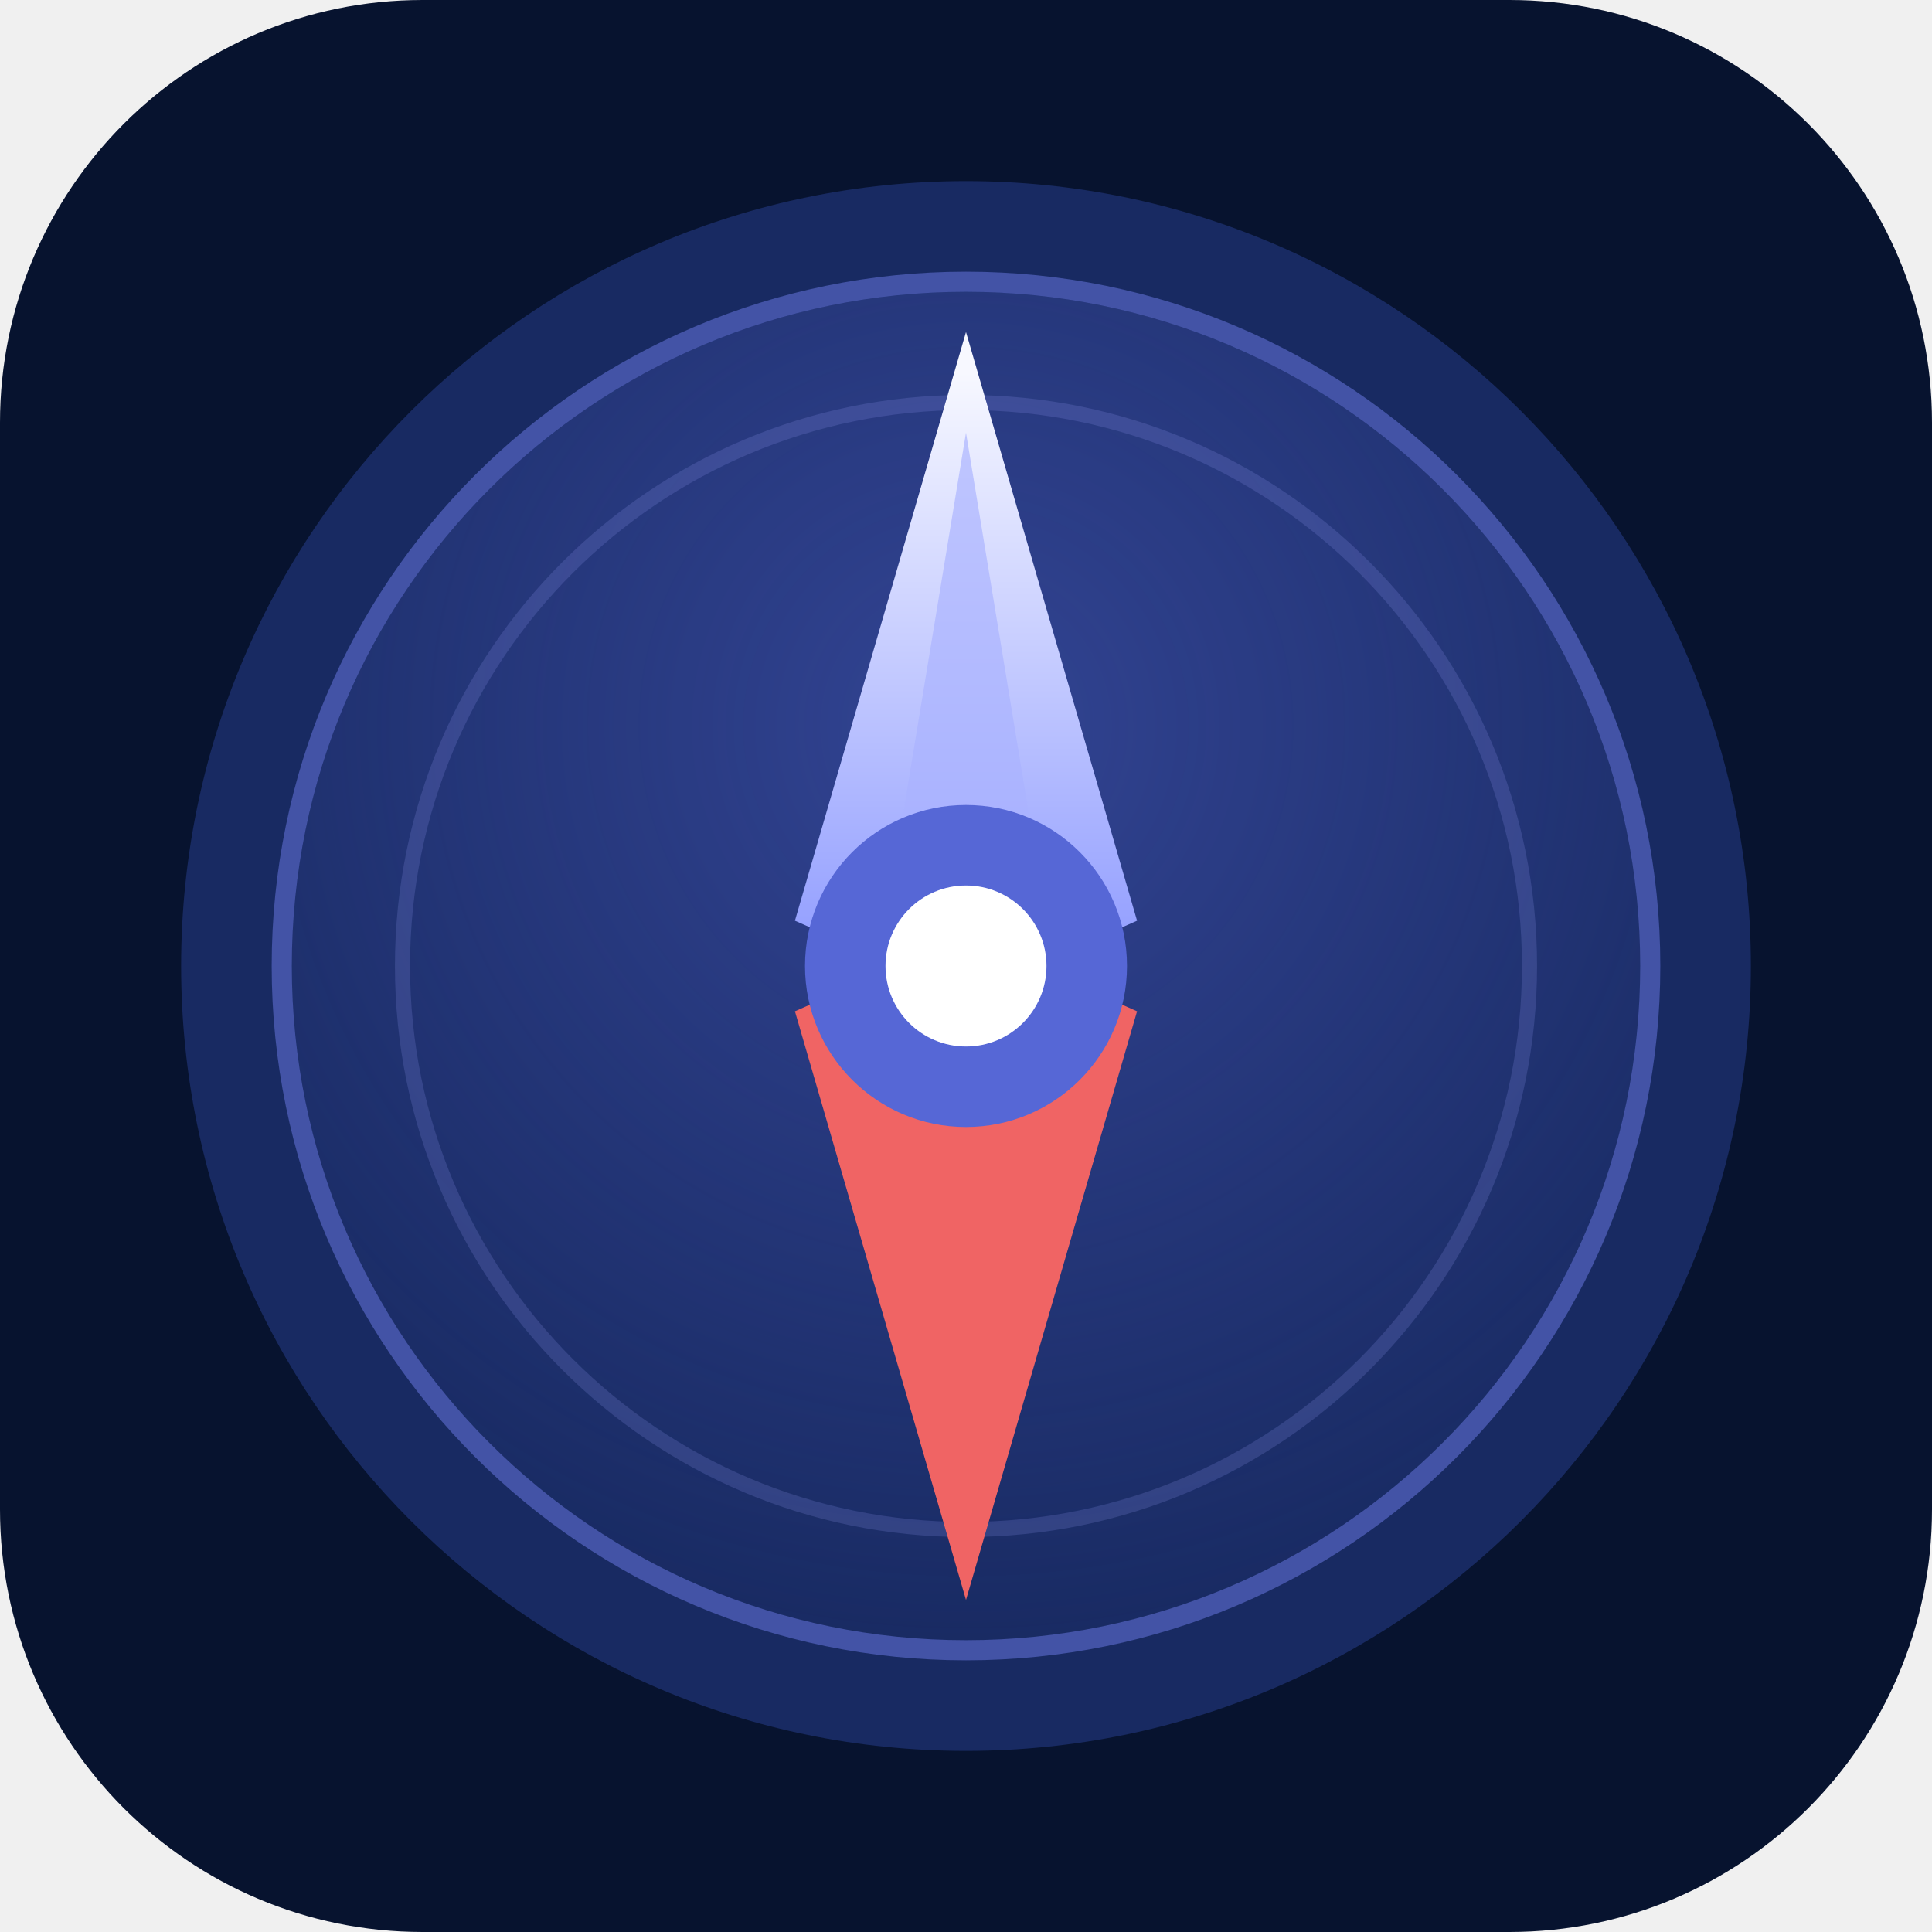
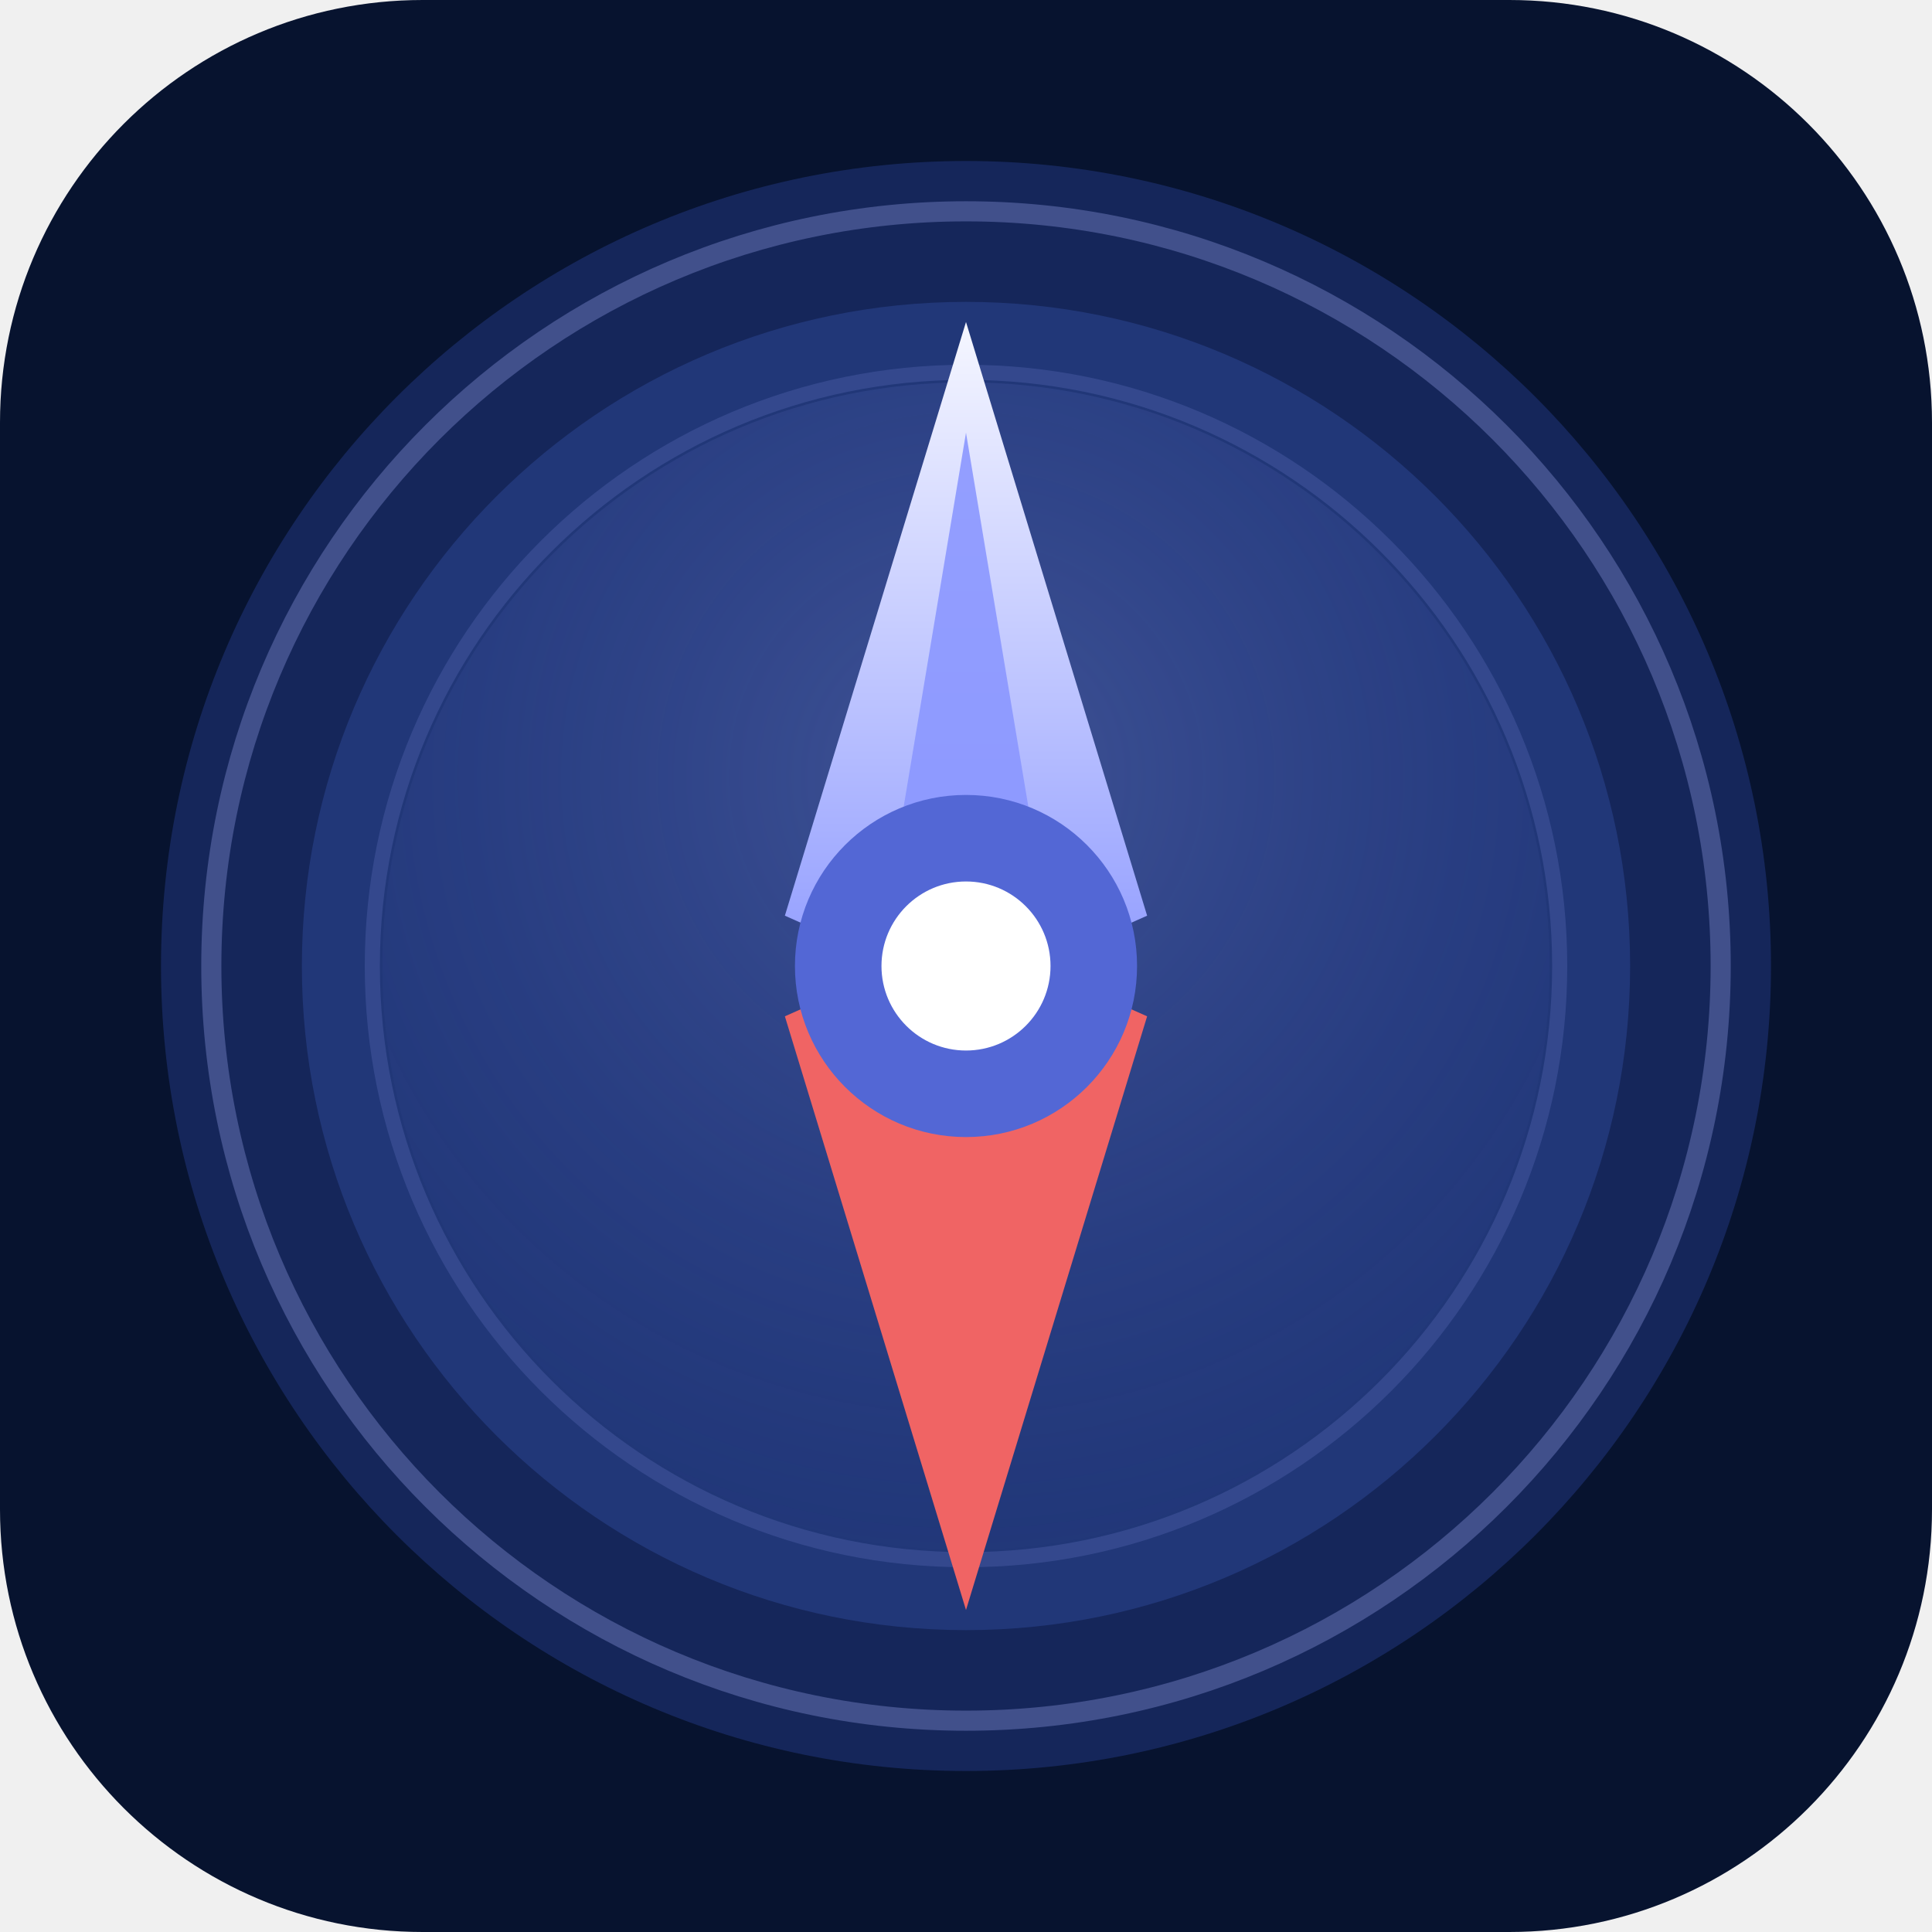
<svg xmlns="http://www.w3.org/2000/svg" width="192" height="192" viewBox="0 0 192 192">
  <defs>
-     <radialGradient id="halo" cx="50%" cy="32%" r="70%">
-       <stop offset="0" stop-color="#5667D6" stop-opacity=".42" />
+     <radialGradient id="halo" cx="50%" cy="34%" r="68%">
+       <stop offset="0" stop-color="#AEB7FF" stop-opacity=".22" />
      <stop offset="1" stop-color="#5667D6" stop-opacity="0" />
    </radialGradient>
-     <linearGradient id="north" x1="96" y1="37" x2="96" y2="101" gradientUnits="userSpaceOnUse">
+     <linearGradient id="north" x1="96" y1="31" x2="96" y2="101" gradientUnits="userSpaceOnUse">
      <stop stop-color="#F7F8FF" />
-       <stop offset="1" stop-color="#8794FF" />
+       <stop offset="1" stop-color="#8B97FF" />
    </linearGradient>
  </defs>
  <rect width="192" height="192" rx="42" fill="#07132F" />
-   <circle cx="96" cy="96" r="78" fill="#182A62" />
-   <circle cx="96" cy="96" r="67" fill="url(#halo)" />
-   <circle cx="96" cy="96" r="68" fill="none" stroke="#7180EF" stroke-opacity=".48" stroke-width="2" />
-   <circle cx="96" cy="96" r="56" fill="none" stroke="#9BA5FF" stroke-opacity=".18" stroke-width="1.5" />
-   <path d="M96 33 113 91.5 96 99 79 91.5 96 33Z" fill="url(#north)" />
-   <path d="M96 159 79 100.5 96 93 113 100.5 96 159Z" fill="#F06464" />
-   <path d="M96 43 104 91.5 96 97 88 91.5 96 43Z" fill="#AAB3FF" fill-opacity=".68" />
-   <circle cx="96" cy="96" r="16" fill="#5667D6" />
-   <circle cx="96" cy="96" r="8" fill="#FFF" />
+   <circle cx="96" cy="96" r="80" fill="#15265A" />
+   <circle cx="96" cy="96" r="66" fill="#263D84" fill-opacity=".72" />
+   <circle cx="96" cy="96" r="58" fill="url(#halo)" />
+   <circle cx="96" cy="96" r="75" fill="none" stroke="#A7B0FF" stroke-opacity=".3" stroke-width="2" />
+   <circle cx="96" cy="96" r="59" fill="none" stroke="#9BA5FF" stroke-opacity=".16" stroke-width="1.5" />
+   <path d="M96 32 114 91 96 99 78 91 96 32Z" fill="url(#north)" />
+   <path d="M96 160 78 101 96 93 114 101 96 160Z" fill="#F06464" />
+   <path d="M96 43 104 91 96 97 88 91 96 43Z" fill="#8B97FF" fill-opacity=".9" />
+   <circle cx="96" cy="96" r="17" fill="#5367D5" />
+   <circle cx="96" cy="96" r="8.4" fill="#FFF" />
</svg>
